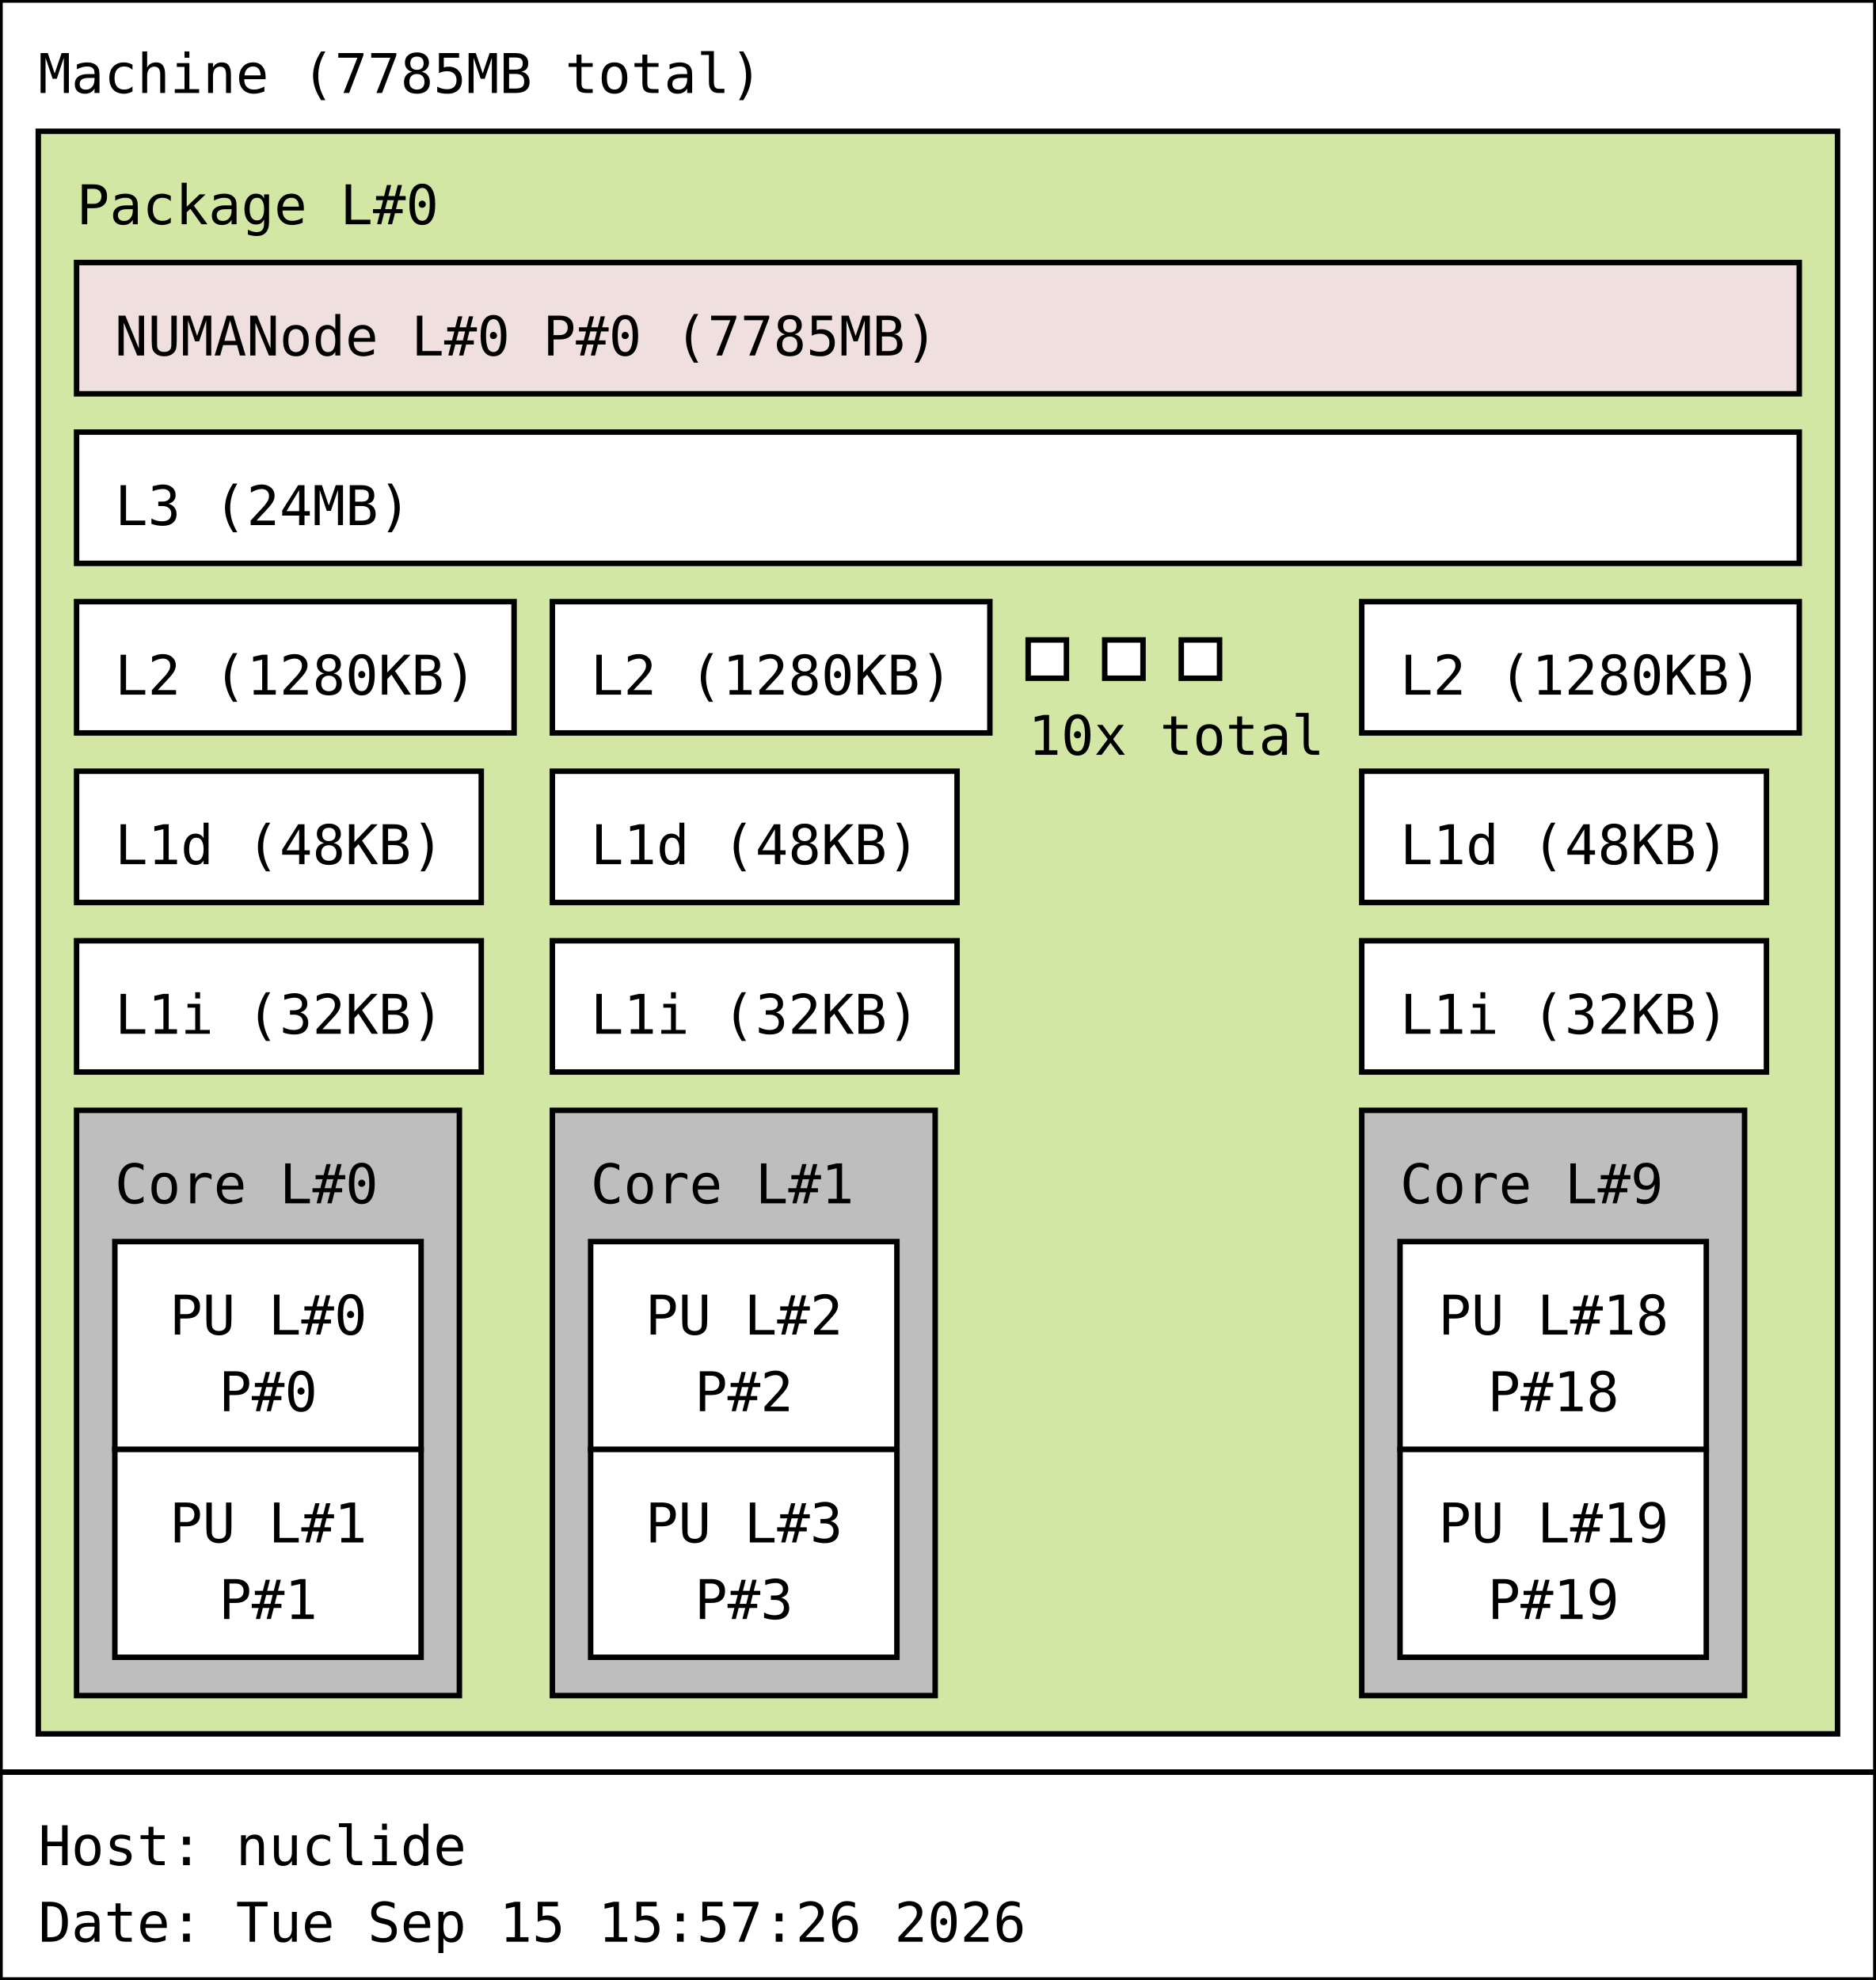
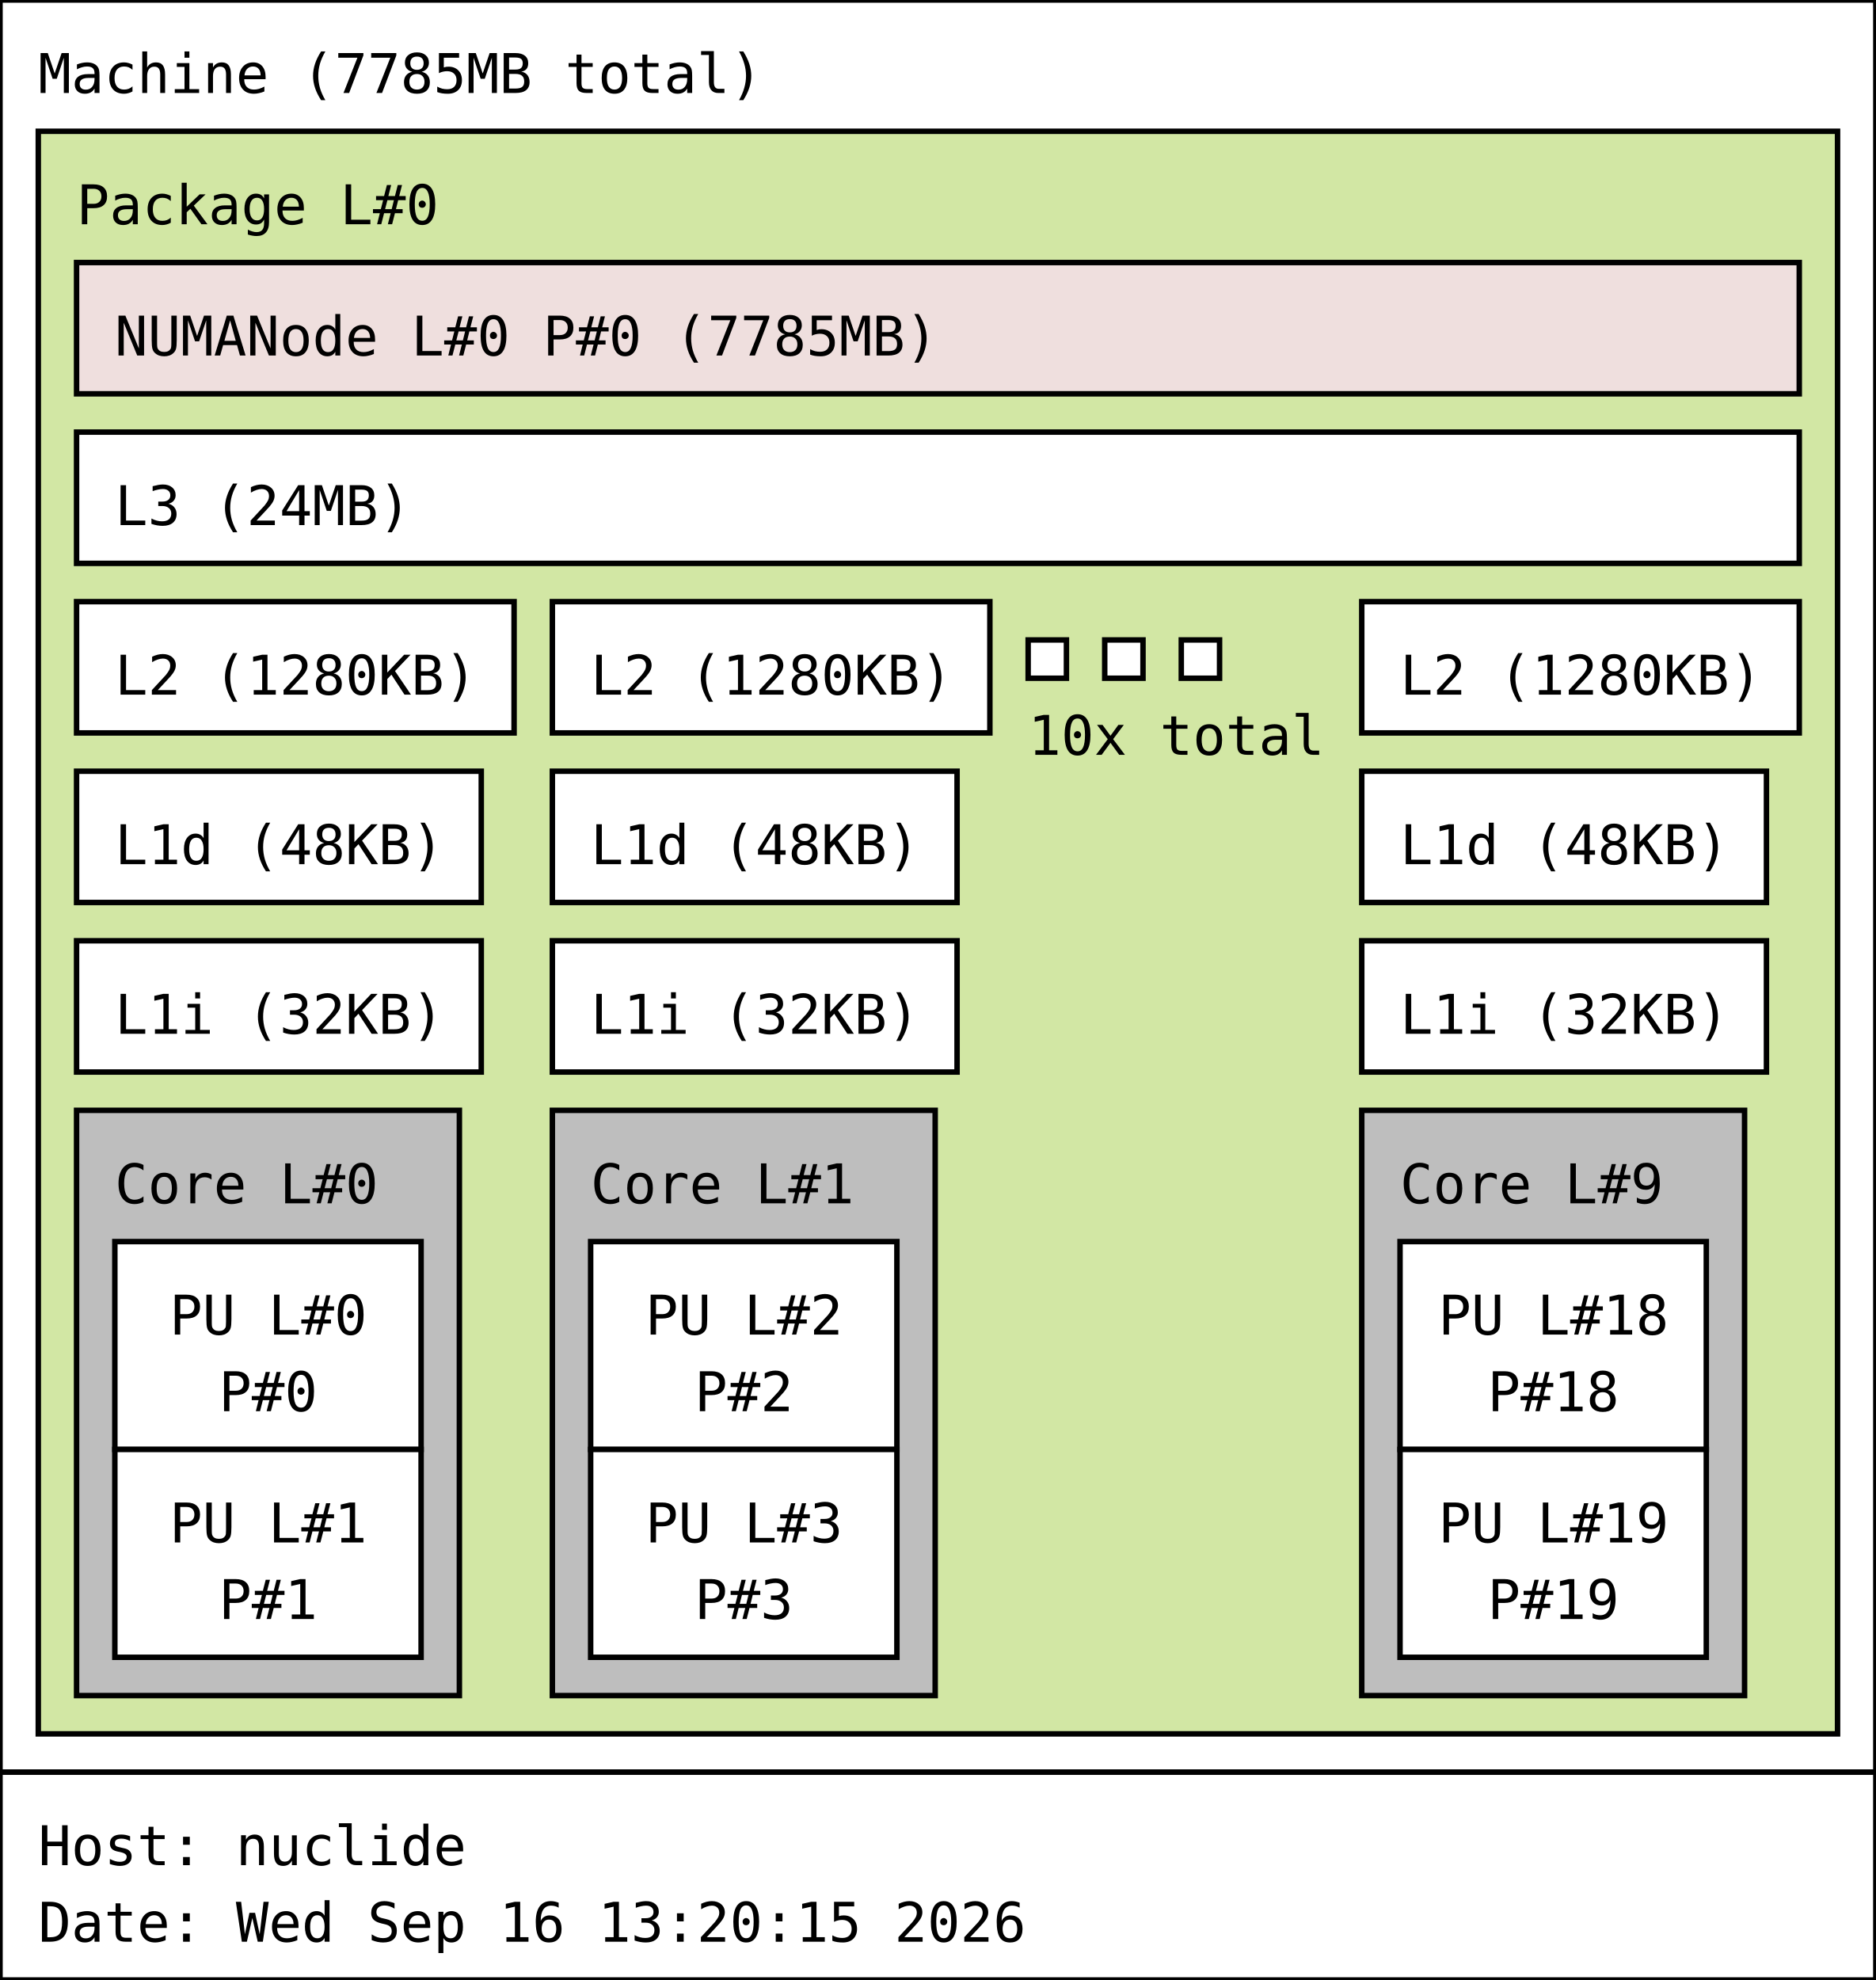
<svg xmlns="http://www.w3.org/2000/svg" width="343px" height="362px" viewBox="0 0 343px 362px" version="1.1">
  <rect id="Machine_0_rect" class="Machine" x="0" y="0" width="343" height="324" fill="rgb(255,255,255)" stroke="rgb(0,0,0)" stroke-width="1" />
  <text id="Machine_0_text" class="Machine" font-family="Monospace" x="7" y="17" fill="rgb(0,0,0)" font-size="10px">Machine (7785MB total)</text>
  <rect id="Package_0_rect" class="Package" x="7" y="24" width="329" height="293" fill="rgb(210,231,164)" stroke="rgb(0,0,0)" stroke-width="1" />
  <text id="Package_0_text" class="Package" font-family="Monospace" x="14" y="41" fill="rgb(0,0,0)" font-size="10px">Package L#0</text>
  <rect id="L3_0_rect" class="L3" x="14" y="79" width="315" height="24" fill="rgb(255,255,255)" stroke="rgb(0,0,0)" stroke-width="1" />
  <text id="L3_0_text" class="L3" font-family="Monospace" x="21" y="96" fill="rgb(0,0,0)" font-size="10px">L3 (24MB)</text>
  <rect id="L2_0_rect" class="L2" x="14" y="110" width="80" height="24" fill="rgb(255,255,255)" stroke="rgb(0,0,0)" stroke-width="1" />
  <text id="L2_0_text" class="L2" font-family="Monospace" x="21" y="127" fill="rgb(0,0,0)" font-size="10px">L2 (1280KB)</text>
  <rect id="L1d_0_rect" class="L1d" x="14" y="141" width="74" height="24" fill="rgb(255,255,255)" stroke="rgb(0,0,0)" stroke-width="1" />
  <text id="L1d_0_text" class="L1d" font-family="Monospace" x="21" y="158" fill="rgb(0,0,0)" font-size="10px">L1d (48KB)</text>
  <rect id="L1i_0_rect" class="L1i" x="14" y="172" width="74" height="24" fill="rgb(255,255,255)" stroke="rgb(0,0,0)" stroke-width="1" />
  <text id="L1i_0_text" class="L1i" font-family="Monospace" x="21" y="189" fill="rgb(0,0,0)" font-size="10px">L1i (32KB)</text>
  <rect id="Core_0_rect" class="Core" x="14" y="203" width="70" height="107" fill="rgb(190,190,190)" stroke="rgb(0,0,0)" stroke-width="1" />
  <text id="Core_0_text" class="Core" font-family="Monospace" x="21" y="220" fill="rgb(0,0,0)" font-size="10px">Core L#0</text>
  <rect id="PU_0_rect" class="PU" x="21" y="227" width="56" height="38" fill="rgb(255,255,255)" stroke="rgb(0,0,0)" stroke-width="1" />
  <text id="PU_0_text" class="PU" font-family="Monospace" x="31" y="244" fill="rgb(0,0,0)" font-size="10px">PU L#0</text>
  <text id="PU_0_text_1" class="PU" font-family="Monospace" x="40" y="258" fill="rgb(0,0,0)" font-size="10px">P#0</text>
  <rect id="PU_1_rect" class="PU" x="21" y="265" width="56" height="38" fill="rgb(255,255,255)" stroke="rgb(0,0,0)" stroke-width="1" />
  <text id="PU_1_text" class="PU" font-family="Monospace" x="31" y="282" fill="rgb(0,0,0)" font-size="10px">PU L#1</text>
  <text id="PU_1_text_1" class="PU" font-family="Monospace" x="40" y="296" fill="rgb(0,0,0)" font-size="10px">P#1</text>
  <rect id="L2_1_rect" class="L2" x="101" y="110" width="80" height="24" fill="rgb(255,255,255)" stroke="rgb(0,0,0)" stroke-width="1" />
  <text id="L2_1_text" class="L2" font-family="Monospace" x="108" y="127" fill="rgb(0,0,0)" font-size="10px">L2 (1280KB)</text>
  <rect id="L1d_1_rect" class="L1d" x="101" y="141" width="74" height="24" fill="rgb(255,255,255)" stroke="rgb(0,0,0)" stroke-width="1" />
  <text id="L1d_1_text" class="L1d" font-family="Monospace" x="108" y="158" fill="rgb(0,0,0)" font-size="10px">L1d (48KB)</text>
  <rect id="L1i_1_rect" class="L1i" x="101" y="172" width="74" height="24" fill="rgb(255,255,255)" stroke="rgb(0,0,0)" stroke-width="1" />
  <text id="L1i_1_text" class="L1i" font-family="Monospace" x="108" y="189" fill="rgb(0,0,0)" font-size="10px">L1i (32KB)</text>
  <rect id="Core_1_rect" class="Core" x="101" y="203" width="70" height="107" fill="rgb(190,190,190)" stroke="rgb(0,0,0)" stroke-width="1" />
  <text id="Core_1_text" class="Core" font-family="Monospace" x="108" y="220" fill="rgb(0,0,0)" font-size="10px">Core L#1</text>
  <rect id="PU_2_rect" class="PU" x="108" y="227" width="56" height="38" fill="rgb(255,255,255)" stroke="rgb(0,0,0)" stroke-width="1" />
  <text id="PU_2_text" class="PU" font-family="Monospace" x="118" y="244" fill="rgb(0,0,0)" font-size="10px">PU L#2</text>
  <text id="PU_2_text_1" class="PU" font-family="Monospace" x="127" y="258" fill="rgb(0,0,0)" font-size="10px">P#2</text>
  <rect id="PU_3_rect" class="PU" x="108" y="265" width="56" height="38" fill="rgb(255,255,255)" stroke="rgb(0,0,0)" stroke-width="1" />
  <text id="PU_3_text" class="PU" font-family="Monospace" x="118" y="282" fill="rgb(0,0,0)" font-size="10px">PU L#3</text>
  <text id="PU_3_text_1" class="PU" font-family="Monospace" x="127" y="296" fill="rgb(0,0,0)" font-size="10px">P#3</text>
  <rect id="L2_2_rect" class="L2" x="188" y="117" width="7" height="7" fill="rgb(255,255,255)" stroke="rgb(0,0,0)" stroke-width="1" />
  <rect id="L2_2_rect" class="L2" x="202" y="117" width="7" height="7" fill="rgb(255,255,255)" stroke="rgb(0,0,0)" stroke-width="1" />
  <rect id="L2_2_rect" class="L2" x="216" y="117" width="7" height="7" fill="rgb(255,255,255)" stroke="rgb(0,0,0)" stroke-width="1" />
  <text id="L2_2_text" class="L2" font-family="Monospace" x="188" y="138" fill="rgb(0,0,0)" font-size="10px">10x total</text>
  <rect id="L2_9_rect" class="L2" x="249" y="110" width="80" height="24" fill="rgb(255,255,255)" stroke="rgb(0,0,0)" stroke-width="1" />
  <text id="L2_9_text" class="L2" font-family="Monospace" x="256" y="127" fill="rgb(0,0,0)" font-size="10px">L2 (1280KB)</text>
  <rect id="L1d_9_rect" class="L1d" x="249" y="141" width="74" height="24" fill="rgb(255,255,255)" stroke="rgb(0,0,0)" stroke-width="1" />
  <text id="L1d_9_text" class="L1d" font-family="Monospace" x="256" y="158" fill="rgb(0,0,0)" font-size="10px">L1d (48KB)</text>
  <rect id="L1i_9_rect" class="L1i" x="249" y="172" width="74" height="24" fill="rgb(255,255,255)" stroke="rgb(0,0,0)" stroke-width="1" />
  <text id="L1i_9_text" class="L1i" font-family="Monospace" x="256" y="189" fill="rgb(0,0,0)" font-size="10px">L1i (32KB)</text>
  <rect id="Core_9_rect" class="Core" x="249" y="203" width="70" height="107" fill="rgb(190,190,190)" stroke="rgb(0,0,0)" stroke-width="1" />
  <text id="Core_9_text" class="Core" font-family="Monospace" x="256" y="220" fill="rgb(0,0,0)" font-size="10px">Core L#9</text>
  <rect id="PU_18_rect" class="PU" x="256" y="227" width="56" height="38" fill="rgb(255,255,255)" stroke="rgb(0,0,0)" stroke-width="1" />
  <text id="PU_18_text" class="PU" font-family="Monospace" x="263" y="244" fill="rgb(0,0,0)" font-size="10px">PU L#18</text>
  <text id="PU_18_text_1" class="PU" font-family="Monospace" x="272" y="258" fill="rgb(0,0,0)" font-size="10px">P#18</text>
  <rect id="PU_19_rect" class="PU" x="256" y="265" width="56" height="38" fill="rgb(255,255,255)" stroke="rgb(0,0,0)" stroke-width="1" />
  <text id="PU_19_text" class="PU" font-family="Monospace" x="263" y="282" fill="rgb(0,0,0)" font-size="10px">PU L#19</text>
  <text id="PU_19_text_1" class="PU" font-family="Monospace" x="272" y="296" fill="rgb(0,0,0)" font-size="10px">P#19</text>
  <rect id="NUMANode_0_rect" class="NUMANode" x="14" y="48" width="315" height="24" fill="rgb(239,223,222)" stroke="rgb(0,0,0)" stroke-width="1" />
  <text id="NUMANode_0_text" class="NUMANode" font-family="Monospace" x="21" y="65" fill="rgb(0,0,0)" font-size="10px">NUMANode L#0 P#0 (7785MB)</text>
  <rect id="anon_rect" x="0" y="324" width="343" height="38" fill="rgb(255,255,255)" stroke="rgb(0,0,0)" stroke-width="1" />
  <text id="anon_text" font-family="Monospace" x="7" y="341" fill="rgb(0,0,0)" font-size="10px">Host: nuclide</text>
-   <text id="anon_text_1" font-family="Monospace" x="7" y="355" fill="rgb(0,0,0)" font-size="10px">Date: Tue Sep 15 15:57:26 2026</text>
+   <text id="anon_text_1" font-family="Monospace" x="7" y="355" fill="rgb(0,0,0)" font-size="10px">Date: Wed Sep 16 13:20:15 2026</text>
</svg>
